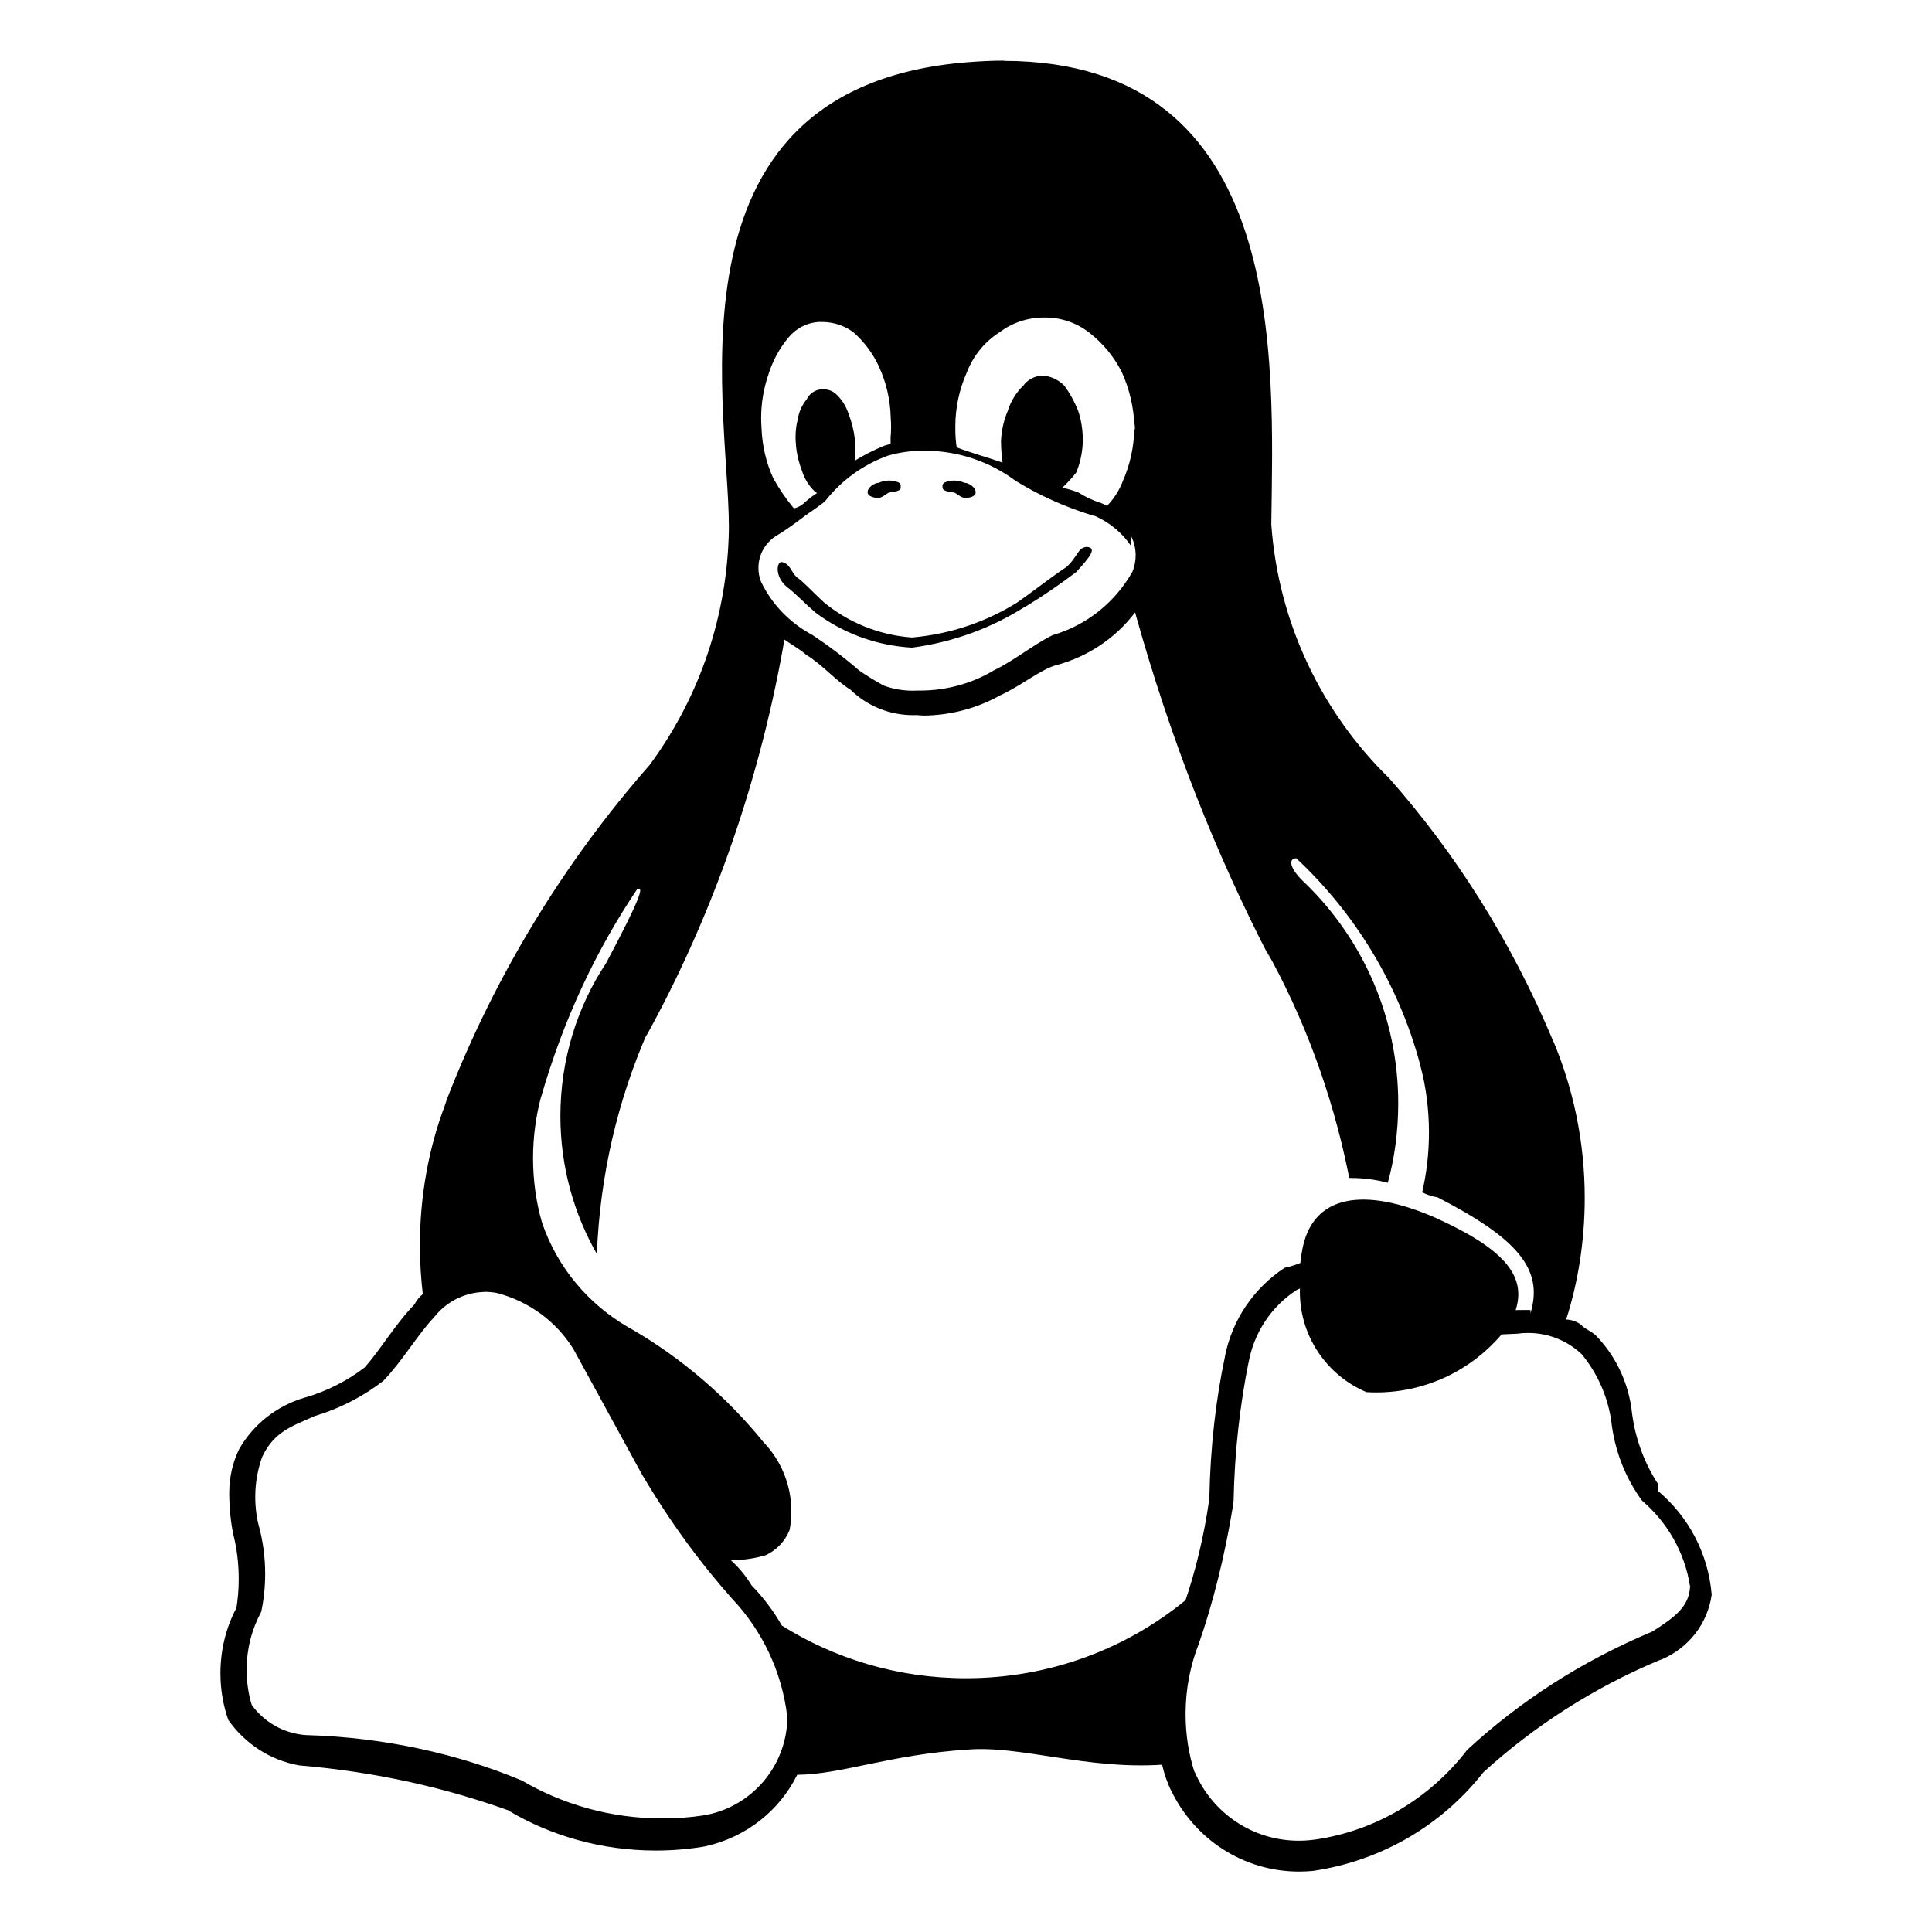
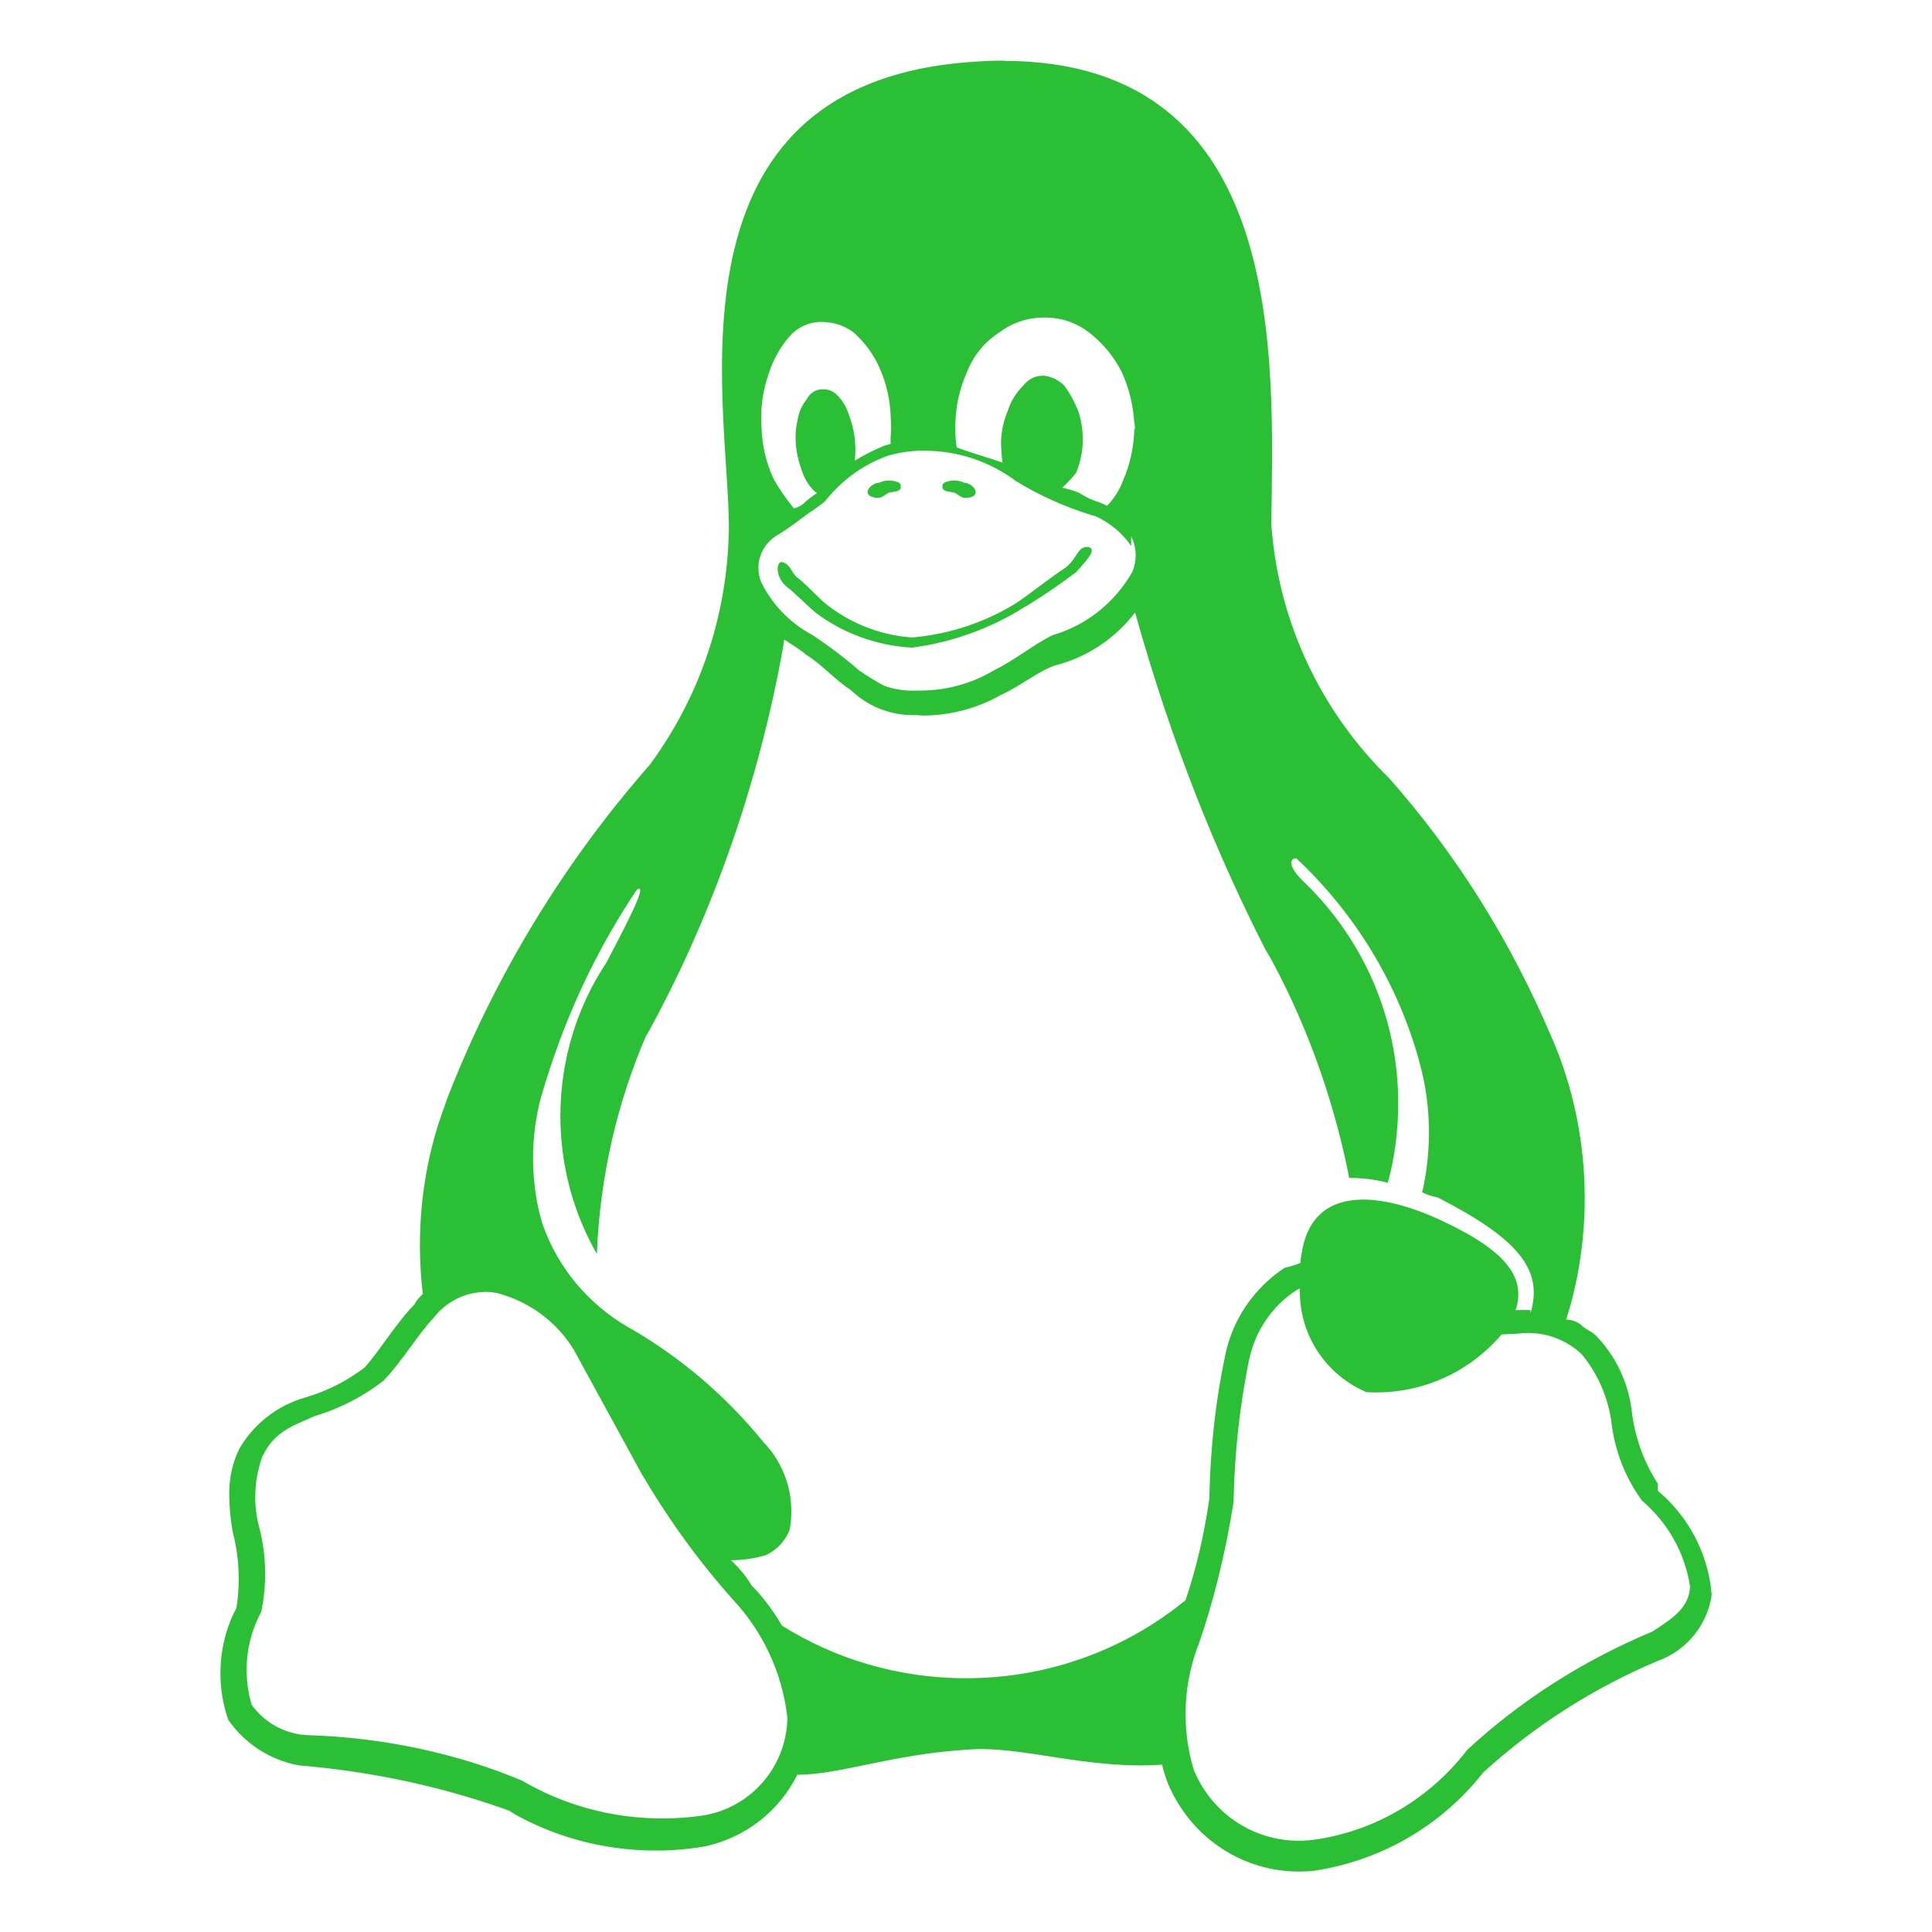
- <svg xmlns="http://www.w3.org/2000/svg" fill="#000000" width="800px" height="800px" viewBox="0 0 32 32" version="1.1">
+ <svg xmlns="http://www.w3.org/2000/svg" fill="hsl(124, 63%, 46%)" width="800px" height="800px" viewBox="0 0 32 32" version="1.1">
  <path d="M14.923 8.080c-0.025 0.072-0.141 0.061-0.207 0.082-0.059 0.031-0.107 0.085-0.175 0.085-0.062 0-0.162-0.025-0.17-0.085-0.012-0.082 0.11-0.166 0.187-0.166 0.050-0.024 0.108-0.037 0.169-0.037 0.056 0 0.109 0.011 0.157 0.032l-0.003-0.001c0.022 0.009 0.038 0.030 0.038 0.055 0 0.003-0 0.005-0.001 0.008l0-0v0.025h0.004zM15.611 8.080v-0.027c-0.008-0.025 0.016-0.052 0.036-0.062 0.046-0.020 0.1-0.032 0.157-0.032 0.061 0 0.119 0.014 0.17 0.038l-0.002-0.001c0.079 0 0.2 0.084 0.187 0.169-0.007 0.061-0.106 0.082-0.169 0.082-0.069 0-0.115-0.054-0.176-0.085-0.065-0.023-0.182-0.010-0.204-0.081zM16.963 10.058c-0.532 0.337-1.161 0.574-1.835 0.666l-0.024 0.003c-0.606-0.035-1.157-0.248-1.607-0.588l0.007 0.005c-0.192-0.167-0.35-0.335-0.466-0.419-0.205-0.167-0.18-0.416-0.092-0.416 0.136 0.020 0.161 0.167 0.249 0.25 0.12 0.082 0.269 0.25 0.45 0.416 0.397 0.328 0.899 0.541 1.45 0.583l0.009 0.001c0.654-0.057 1.249-0.267 1.763-0.592l-0.016 0.010c0.244-0.169 0.556-0.417 0.81-0.584 0.195-0.17 0.186-0.334 0.349-0.334 0.16 0.020 0.043 0.167-0.184 0.415-0.246 0.188-0.527 0.381-0.818 0.56l-0.044 0.025zM8.017 21.397h0.012c0.069 0 0.137 0.007 0.203 0.019l-0.007-0.001c0.544 0.14 0.992 0.478 1.273 0.931l0.005 0.009 1.137 2.079 0.004 0.004c0.457 0.773 0.948 1.442 1.497 2.059l-0.011-0.013c0.49 0.52 0.82 1.196 0.909 1.946l0.002 0.016v0.008c-0.012 0.817-0.613 1.491-1.396 1.616l-0.009 0.001c-0.2 0.031-0.432 0.048-0.667 0.048-0.857 0-1.659-0.233-2.347-0.64l0.021 0.012c-1.053-0.441-2.275-0.714-3.555-0.752l-0.015-0c-0.372-0.025-0.696-0.215-0.901-0.496l-0.002-0.003c-0.054-0.174-0.085-0.374-0.085-0.582 0-0.35 0.088-0.679 0.244-0.966l-0.005 0.011v-0.005l0.003-0.004c0.041-0.188 0.065-0.405 0.065-0.627 0-0.274-0.036-0.539-0.104-0.791l0.005 0.021c-0.041-0.15-0.065-0.323-0.065-0.502 0-0.242 0.043-0.473 0.123-0.687l-0.004 0.014c0.2-0.417 0.495-0.5 0.862-0.666 0.438-0.133 0.819-0.334 1.151-0.593l-0.008 0.006h0.002v-0.003c0.32-0.335 0.556-0.751 0.835-1.047 0.195-0.249 0.492-0.41 0.827-0.42l0.002-0zM21.531 21.336c-0.001 0.017-0.001 0.038-0.001 0.059 0 0.743 0.449 1.381 1.091 1.658l0.012 0.005c0.048 0.003 0.104 0.005 0.16 0.005 0.831 0 1.575-0.371 2.075-0.957l0.003-0.004 0.264-0.012c0.053-0.008 0.114-0.012 0.176-0.012 0.341 0 0.652 0.132 0.883 0.348l-0.001-0.001 0.004 0.004c0.249 0.301 0.422 0.673 0.487 1.082l0.002 0.013c0.055 0.505 0.238 0.96 0.517 1.34l-0.005-0.008c0.416 0.356 0.705 0.85 0.793 1.411l0.002 0.013 0.004-0.009v0.022l-0.004-0.015c-0.019 0.327-0.231 0.495-0.622 0.744-1.184 0.497-2.201 1.158-3.077 1.968l0.007-0.006c-0.608 0.792-1.501 1.339-2.523 1.486l-0.021 0.002c-0.074 0.010-0.16 0.016-0.247 0.016-0.768 0-1.428-0.464-1.716-1.126l-0.005-0.012-0.006-0.004c-0.093-0.286-0.146-0.615-0.146-0.956 0-0.416 0.079-0.813 0.224-1.178l-0.008 0.022c0.234-0.668 0.435-1.466 0.568-2.288l0.011-0.083c0.016-0.812 0.104-1.593 0.258-2.35l-0.014 0.083c0.085-0.518 0.381-0.954 0.794-1.225l0.007-0.004 0.056-0.027zM18.8 10.142c0.6 2.147 1.339 4.002 2.247 5.757l-0.079-0.167c0.613 1.090 1.090 2.355 1.363 3.695l0.014 0.084c0.009-0 0.020-0 0.031-0 0.217 0 0.427 0.029 0.627 0.084l-0.017-0.004c0.11-0.395 0.173-0.848 0.173-1.316 0-1.426-0.587-2.716-1.533-3.639l-0.001-0.001c-0.275-0.25-0.29-0.419-0.154-0.419 0.971 0.91 1.689 2.078 2.045 3.394l0.012 0.051c0.089 0.329 0.14 0.707 0.14 1.097 0 0.351-0.041 0.693-0.119 1.020l0.006-0.030c0.074 0.038 0.16 0.067 0.251 0.083l0.006 0.001c1.29 0.667 1.766 1.172 1.537 1.921v-0.054c-0.075-0.004-0.15 0-0.225 0h-0.020c0.189-0.584-0.227-1.031-1.331-1.53-1.143-0.5-2.057-0.42-2.212 0.581-0.011 0.049-0.019 0.106-0.022 0.165l-0 0.003c-0.073 0.030-0.16 0.058-0.25 0.078l-0.011 0.002c-0.508 0.336-0.87 0.859-0.989 1.469l-0.002 0.014c-0.148 0.695-0.241 1.5-0.256 2.323l-0 0.012v0.004c-0.091 0.637-0.23 1.207-0.418 1.753l0.020-0.066c-0.983 0.804-2.251 1.29-3.634 1.29-1.13 0-2.184-0.325-3.073-0.887l0.024 0.014c-0.146-0.253-0.313-0.472-0.503-0.667l0.001 0.001c-0.097-0.16-0.211-0.297-0.342-0.415l-0.002-0.001c0.207-0 0.407-0.031 0.596-0.088l-0.015 0.004c0.18-0.085 0.318-0.232 0.391-0.412l0.002-0.005c0.018-0.093 0.029-0.199 0.029-0.308 0-0.445-0.175-0.848-0.461-1.146l0.001 0.001c-0.619-0.761-1.359-1.395-2.196-1.88l-0.038-0.020c-0.671-0.388-1.179-0.995-1.43-1.722l-0.007-0.022c-0.093-0.318-0.147-0.684-0.147-1.062 0-0.353 0.047-0.695 0.134-1.021l-0.006 0.027c0.377-1.314 0.921-2.461 1.62-3.496l-0.028 0.043c0.134-0.081 0.046 0.169-0.51 1.217-0.474 0.713-0.757 1.59-0.757 2.533 0 0.84 0.224 1.627 0.616 2.306l-0.012-0.022c0.052-1.309 0.345-2.537 0.834-3.659l-0.025 0.065c1.055-1.902 1.854-4.111 2.275-6.452l0.020-0.131c0.060 0.045 0.271 0.169 0.361 0.252 0.272 0.166 0.475 0.416 0.737 0.581 0.267 0.26 0.633 0.42 1.035 0.42 0.021 0 0.042-0 0.063-0.001l-0.003 0c0.049 0.004 0.094 0.008 0.137 0.008 0.459-0.009 0.887-0.132 1.259-0.342l-0.013 0.007c0.362-0.167 0.65-0.417 0.925-0.5h0.006c0.535-0.145 0.983-0.454 1.3-0.869l0.004-0.006zM15.301 7.465c0.003 0 0.006-0 0.009-0 0.569 0 1.094 0.187 1.517 0.503l-0.007-0.005c0.378 0.234 0.814 0.433 1.275 0.574l0.040 0.010h0.004c0.246 0.11 0.449 0.281 0.594 0.494l0.003 0.005v-0.164c0.046 0.092 0.074 0.201 0.074 0.316 0 0.098-0.020 0.191-0.055 0.276l0.002-0.005c-0.288 0.507-0.755 0.884-1.313 1.048l-0.016 0.004v0.002c-0.335 0.169-0.626 0.416-0.968 0.581-0.35 0.21-0.771 0.334-1.222 0.334-0.015 0-0.030-0-0.045-0l0.002 0c-0.022 0.001-0.048 0.002-0.074 0.002-0.174 0-0.342-0.031-0.496-0.089l0.010 0.003c-0.159-0.087-0.29-0.169-0.417-0.257l0.014 0.010c-0.227-0.199-0.477-0.39-0.739-0.565l-0.026-0.016v-0.006h-0.006c-0.375-0.199-0.67-0.504-0.852-0.876l-0.005-0.012c-0.027-0.067-0.042-0.145-0.042-0.226 0-0.218 0.112-0.41 0.281-0.522l0.002-0.001c0.28-0.169 0.475-0.339 0.604-0.42 0.13-0.092 0.179-0.127 0.22-0.164h0.002v-0.004c0.268-0.339 0.623-0.599 1.032-0.746l0.016-0.005c0.174-0.050 0.374-0.079 0.581-0.081h0.001zM13.589 5.333h0.045c0.188 0.004 0.361 0.067 0.501 0.17l-0.002-0.002c0.179 0.159 0.325 0.352 0.425 0.57l0.004 0.011c0.113 0.245 0.183 0.53 0.191 0.83l0 0.003v0.005c0.004 0.046 0.006 0.099 0.006 0.152 0 0.063-0.003 0.126-0.009 0.188l0.001-0.008v0.1c-0.037 0.009-0.070 0.022-0.104 0.030-0.191 0.079-0.352 0.163-0.505 0.258l0.014-0.008c0.008-0.055 0.012-0.118 0.012-0.182 0-0.053-0.003-0.106-0.009-0.158l0.001 0.006v-0.019c-0.018-0.154-0.054-0.295-0.107-0.428l0.004 0.011c-0.041-0.132-0.113-0.244-0.207-0.333l-0-0c-0.055-0.050-0.128-0.081-0.209-0.081-0.007 0-0.014 0-0.021 0.001l0.001-0h-0.026c-0.103 0.011-0.189 0.075-0.232 0.163l-0.001 0.002c-0.077 0.093-0.13 0.208-0.15 0.334l-0 0.004c-0.023 0.086-0.035 0.185-0.035 0.287 0 0.044 0.002 0.088 0.007 0.131l-0-0.005v0.019c0.016 0.154 0.052 0.296 0.104 0.428l-0.004-0.011c0.042 0.132 0.113 0.245 0.207 0.335l0 0c0.012 0.012 0.026 0.022 0.042 0.030l0.001 0c-0.083 0.053-0.155 0.109-0.221 0.171l0.001-0.001c-0.045 0.040-0.1 0.070-0.161 0.084l-0.003 0.001c-0.123-0.147-0.237-0.312-0.335-0.486l-0.008-0.016c-0.113-0.245-0.183-0.529-0.194-0.83l-0-0.004c-0.004-0.048-0.006-0.104-0.006-0.161 0-0.241 0.039-0.473 0.11-0.69l-0.004 0.016c0.074-0.258 0.195-0.481 0.356-0.671l-0.002 0.003c0.127-0.15 0.313-0.245 0.522-0.25h0.001zM17.291 5.259h0.016c0.001 0 0.002 0 0.004 0 0.275 0 0.527 0.093 0.729 0.249l-0.003-0.002c0.229 0.177 0.413 0.4 0.542 0.655l0.005 0.011c0.121 0.266 0.196 0.575 0.207 0.901l0 0.004c0-0.025 0.007-0.050 0.007-0.075v0.131l-0.005-0.026-0.005-0.030c-0.003 0.32-0.071 0.622-0.193 0.897l0.006-0.014c-0.062 0.163-0.152 0.303-0.266 0.419l0-0c-0.030-0.018-0.067-0.035-0.104-0.050l-0.006-0.002c-0.135-0.042-0.253-0.099-0.36-0.169l0.005 0.003c-0.077-0.032-0.169-0.060-0.264-0.081l-0.011-0.002c0.081-0.076 0.156-0.157 0.225-0.243l0.004-0.005c0.063-0.148 0.102-0.319 0.11-0.499l0-0.003v-0.025c0-0.008 0-0.016 0-0.025 0-0.17-0.028-0.333-0.080-0.485l0.003 0.011c-0.063-0.159-0.14-0.296-0.232-0.421l0.004 0.005c-0.087-0.088-0.202-0.148-0.331-0.165l-0.003-0h-0.020c-0.001 0-0.003-0-0.004-0-0.132 0-0.25 0.065-0.322 0.164l-0.001 0.001c-0.116 0.113-0.204 0.253-0.254 0.41l-0.002 0.007c-0.063 0.147-0.104 0.318-0.112 0.496l-0 0.003v0.024c0.002 0.12 0.011 0.236 0.027 0.349l-0.002-0.015c-0.241-0.084-0.547-0.169-0.759-0.252-0.012-0.073-0.020-0.159-0.022-0.247l-0-0.003v-0.025c-0.001-0.020-0.001-0.043-0.001-0.066 0-0.324 0.069-0.631 0.194-0.908l-0.006 0.014c0.106-0.279 0.293-0.508 0.532-0.663l0.005-0.003c0.204-0.156 0.462-0.25 0.742-0.25h0zM16.63 1.004c-0.194 0-0.394 0.010-0.6 0.026-5.281 0.416-3.88 6.007-3.961 7.87-0.050 1.426-0.534 2.729-1.325 3.792l0.013-0.018c-1.407 1.602-2.555 3.474-3.351 5.523l-0.043 0.127c-0.258 0.685-0.408 1.476-0.408 2.302 0 0.285 0.018 0.566 0.052 0.841l-0.003-0.033c-0.056 0.046-0.103 0.102-0.136 0.166l-0.001 0.003c-0.325 0.335-0.562 0.75-0.829 1.048-0.283 0.217-0.615 0.388-0.975 0.494l-0.021 0.005c-0.464 0.139-0.842 0.442-1.075 0.841l-0.005 0.009c-0.104 0.212-0.165 0.461-0.165 0.725 0 0.010 0 0.019 0 0.029l-0-0.001c0.002 0.238 0.026 0.469 0.073 0.693l-0.004-0.023c0.056 0.219 0.088 0.471 0.088 0.73 0 0.17-0.014 0.337-0.041 0.5l0.002-0.018c-0.167 0.313-0.264 0.685-0.264 1.080 0 0.278 0.048 0.544 0.137 0.791l-0.005-0.016c0.273 0.388 0.686 0.662 1.164 0.749l0.011 0.002c1.274 0.107 2.451 0.373 3.561 0.78l-0.094-0.030c0.698 0.415 1.539 0.66 2.436 0.66 0.294 0 0.582-0.026 0.862-0.077l-0.029 0.004c0.667-0.151 1.211-0.586 1.504-1.169l0.006-0.013c0.734-0.004 1.537-0.336 2.824-0.417 0.873-0.072 1.967 0.334 3.22 0.25 0.037 0.159 0.086 0.298 0.148 0.429l-0.006-0.013 0.004 0.004c0.384 0.804 1.19 1.35 2.124 1.35 0.081 0 0.161-0.004 0.24-0.012l-0.010 0.001c1.151-0.17 2.139-0.768 2.813-1.623l0.007-0.009c0.843-0.768 1.827-1.401 2.905-1.853l0.067-0.025c0.432-0.191 0.742-0.585 0.81-1.059l0.001-0.007c-0.059-0.694-0.392-1.299-0.888-1.716l-0.004-0.003v-0.121l-0.004-0.004c-0.214-0.33-0.364-0.722-0.421-1.142l-0.002-0.015c-0.053-0.513-0.278-0.966-0.615-1.307l0 0h-0.004c-0.074-0.067-0.154-0.084-0.235-0.169-0.066-0.047-0.148-0.076-0.237-0.080l-0.001-0c0.195-0.602 0.308-1.294 0.308-2.013 0-0.94-0.193-1.835-0.541-2.647l0.017 0.044c-0.704-1.672-1.619-3.111-2.732-4.369l0.014 0.017c-1.105-1.082-1.828-2.551-1.948-4.187l-0.001-0.021c0.033-2.689 0.295-7.664-4.429-7.671z" />
</svg>
